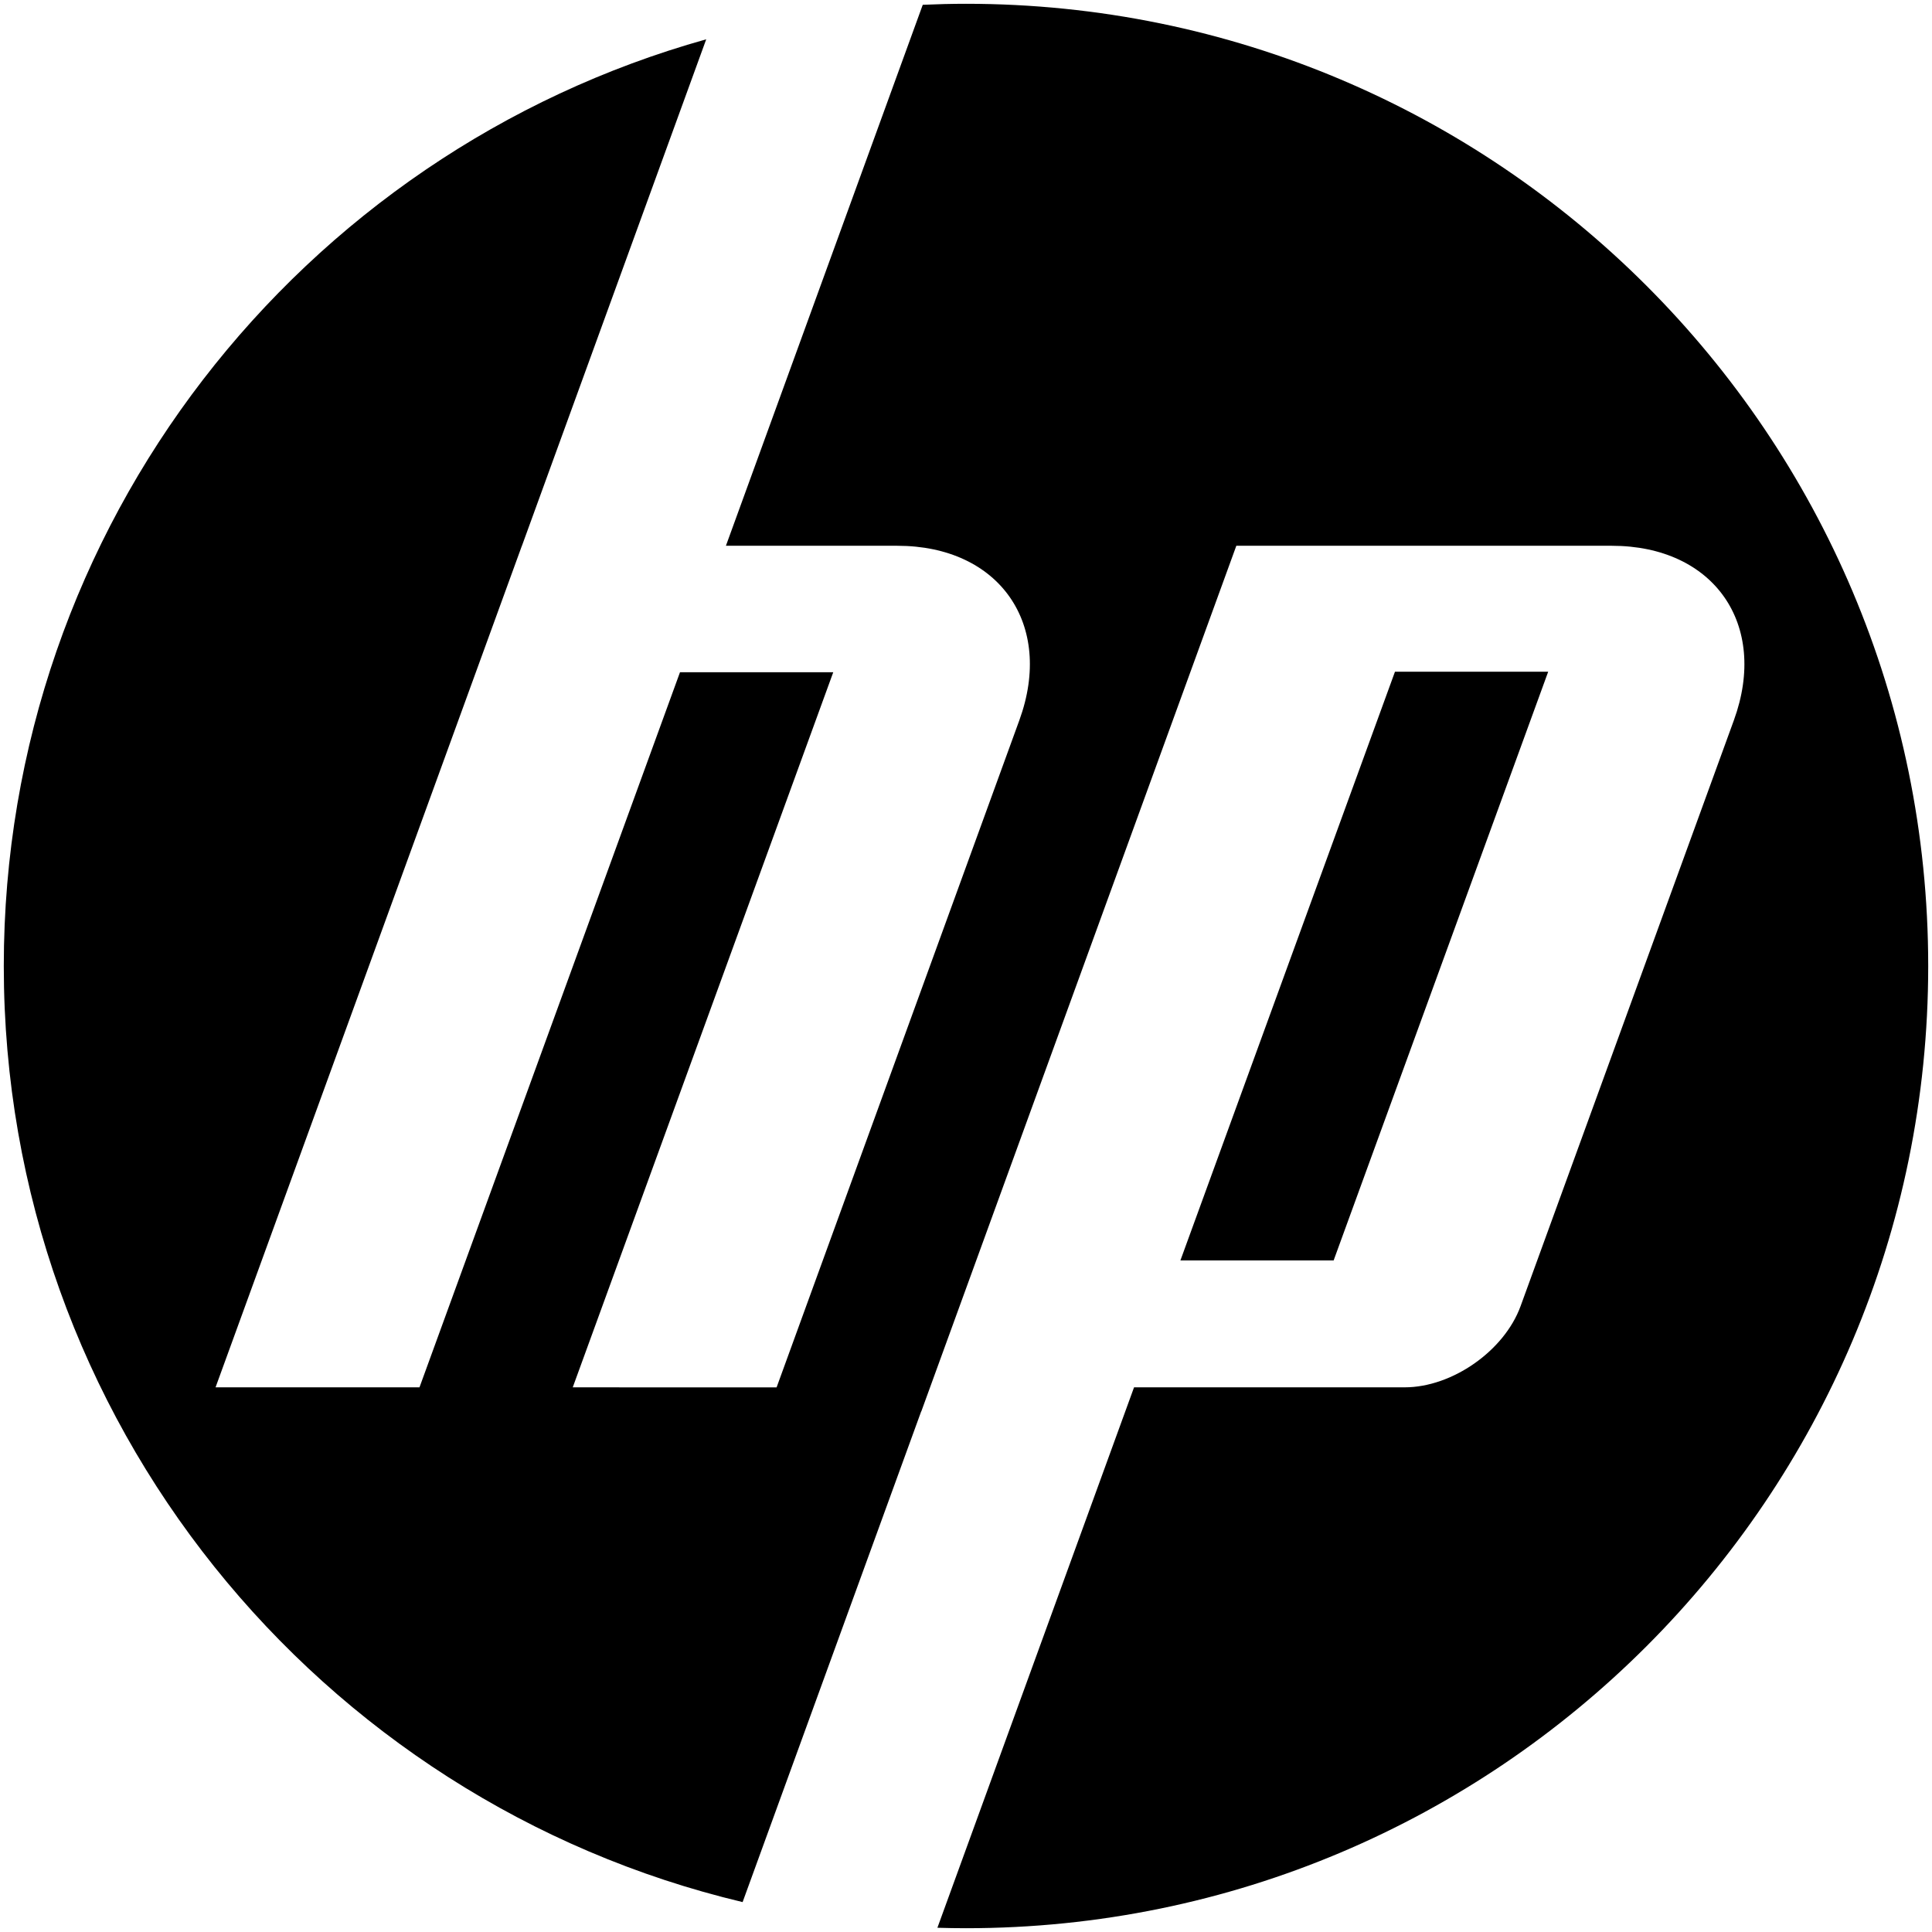
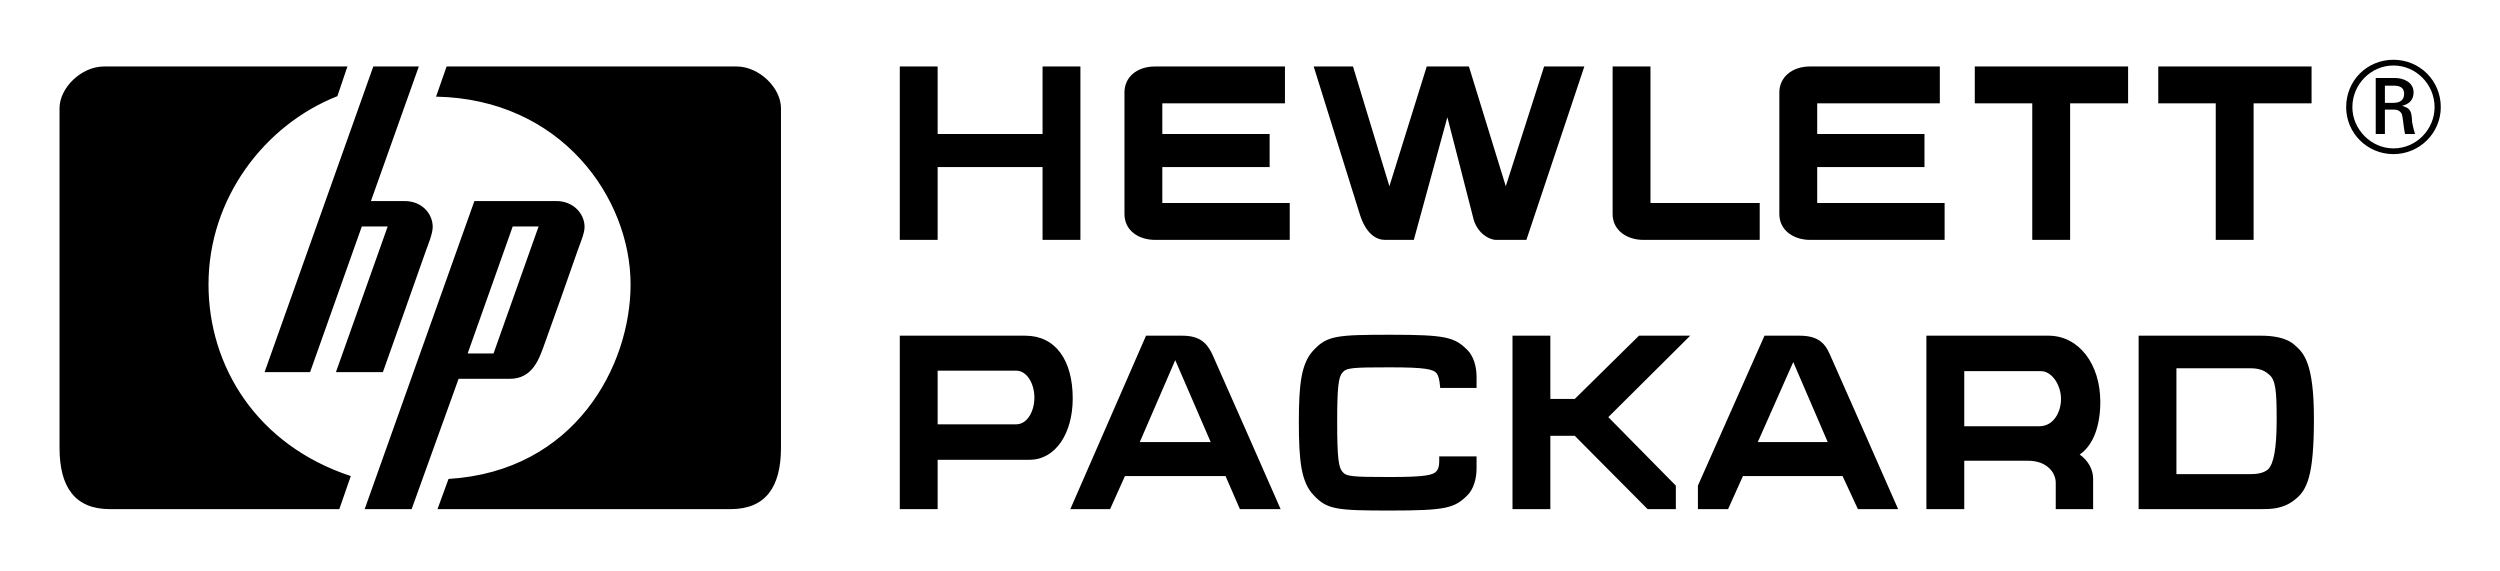
- <svg viewBox="0 0 433.701 433.701">
-   <path d="M216.85 432.851c-2.147 0-4.285-.039-6.419-.101l44.143-121.318h60.75c10.663 0 22.368-8.197 26.015-18.212l47.892-131.546c7.835-21.537-4.501-39.157-27.418-39.157h-84.279l-70.715 194.316h-.026l-40.089 110.153C71.594 404.375.85 318.878.85 216.851c0-99.086 66.721-182.58 157.683-208.027l-41.365 113.693h-.012L48.389 311.432l45.778.004 58.481-160.531h34.404l-58.481 160.531 45.761.008 54.498-149.77c7.84-21.537-4.497-39.157-27.393-39.157h-38.481l44.186-121.44c3.221-.143 6.454-.227 9.708-.227 119.294 0 216 96.706 216 216.001 0 119.292-96.706 216-216 216zM347.542 150.79h-34.395L264.98 282.948h34.396l48.166-132.158z" />
+ <svg viewBox="0 0 744 169.72">
+   <g transform="translate(-116.9795,-19.0671)">
+     <path d="M 829.277,64.935 C 821.445,64.935 815.196,58.669 815.196,50.969 C 815.196,42.987 821.445,36.853 829.277,36.853 C 837.021,36.853 843.357,42.987 843.357,50.969 C 843.357,58.669 837.021,64.935 829.277,64.935 z M 829.277,38.561 C 822.589,38.561 817.045,44.122 817.045,50.969 C 817.045,57.525 822.589,63.228 829.277,63.228 C 836.141,63.228 841.509,57.525 841.509,50.969 C 841.509,44.122 835.965,38.561 829.277,38.561 z M 832.709,58.951 C 832.269,56.953 832.093,53.82 831.741,52.967 C 831.037,51.682 829.981,51.682 829.101,51.682 C 828.045,51.682 827.605,51.682 826.725,51.682 L 826.725,58.951 L 823.997,58.951 L 823.997,42.274 C 824.965,42.274 828.573,42.274 829.717,42.274 C 832.269,42.274 835.261,43.55 835.261,46.551 C 835.261,48.831 833.853,50.116 831.829,50.538 C 832.533,50.828 833.413,51.11 833.677,51.392 C 834.733,52.254 834.733,53.82 834.821,55.387 C 835.261,57.666 835.525,58.379 835.701,58.951 C 834.821,58.951 833.589,58.951 832.709,58.951 z M 829.277,44.554 C 828.749,44.554 827.253,44.554 826.725,44.554 L 826.725,49.684 C 827.253,49.684 828.749,49.684 829.101,49.684 C 831.125,49.684 832.445,48.971 832.445,46.974 C 832.445,45.267 831.389,44.554 829.277,44.554 z M 787.652,49.825 L 787.652,90.456 L 776.387,90.456 L 776.387,49.825 L 759.279,49.825 L 759.279,38.851 L 804.9,38.851 L 804.9,49.825 L 787.652,49.825 z M 733.046,49.825 L 733.046,90.456 L 721.781,90.456 L 721.781,49.825 L 704.674,49.825 L 704.674,38.851 L 750.303,38.851 L 750.303,49.825 L 733.046,49.825 z M 799.796,167.872 C 796.364,170.583 792.668,170.583 789.94,170.583 C 785.539,170.583 753.436,170.583 753.436,170.583 L 753.436,118.969 C 753.436,118.969 775.771,118.969 789.94,118.969 C 792.932,118.969 797.244,119.4 799.796,121.68 C 802.348,123.959 805.604,126.528 805.604,143.636 C 805.604,160.744 803.58,165.021 799.796,167.872 z M 655.638,90.456 C 650.93,90.456 646.512,87.746 646.512,82.756 C 646.512,62.656 646.512,54.815 646.512,46.551 C 646.512,42.125 650.217,38.851 655.638,38.851 C 658.771,38.851 694.272,38.851 694.272,38.851 L 694.272,49.825 L 657.777,49.825 L 657.777,58.951 L 689.704,58.951 L 689.704,68.79 L 657.777,68.79 L 657.777,79.482 L 695.697,79.482 L 695.697,90.456 C 695.697,90.456 665.618,90.456 655.638,90.456 z M 735.897,154.329 C 738.326,156.036 739.892,158.746 739.892,161.457 C 739.892,166.447 739.892,170.583 739.892,170.583 L 728.769,170.583 C 728.769,170.583 728.769,165.593 728.769,162.742 C 728.769,159.89 726.349,156.185 720.505,156.185 C 713.227,156.185 701.541,156.185 701.541,156.185 L 701.541,170.583 L 690.276,170.583 L 690.276,118.969 C 690.276,118.969 720.646,118.969 726.63,118.969 C 735.615,118.969 742.031,127.382 742.031,138.646 C 742.031,145.916 739.892,151.618 735.897,154.329 z M 606.022,90.456 C 601.314,90.456 596.896,87.746 596.896,82.756 C 596.896,62.656 596.896,38.851 596.896,38.851 L 608.161,38.851 L 608.161,79.482 L 640.669,79.482 L 640.669,90.456 C 640.669,90.456 616.002,90.456 606.022,90.456 z M 669.895,170.583 L 665.327,160.744 L 635.679,160.744 L 631.253,170.583 L 622.276,170.583 L 622.276,163.595 L 642.095,118.969 C 642.095,118.969 650.789,118.969 652.497,118.969 C 657.627,118.969 659.915,120.826 661.482,124.39 C 662.617,126.81 681.863,170.583 681.863,170.583 L 669.895,170.583 z M 571.235,90.456 C 571.235,90.456 564.678,90.456 562.25,90.456 C 559.97,90.456 556.697,88.318 555.553,84.472 C 554.558,80.477 547.712,53.961 547.712,53.961 L 537.732,90.456 C 534.599,90.456 531.748,90.456 529.178,90.456 C 526.608,90.456 523.616,88.749 521.768,83.187 C 520.052,77.766 507.934,38.851 507.934,38.851 L 519.63,38.851 L 530.463,74.492 L 541.578,38.851 L 554.127,38.851 L 565.101,74.492 L 576.506,38.851 L 588.483,38.851 L 571.235,90.456 z M 595.611,143.205 L 615.711,163.595 L 615.711,170.583 L 607.307,170.583 L 585.632,148.767 L 578.363,148.767 L 578.363,170.583 L 567.099,170.583 L 567.099,118.969 L 578.363,118.969 L 578.363,137.793 L 585.632,137.793 L 604.737,118.969 L 619.988,118.969 L 595.611,143.205 z M 460.747,90.456 C 455.898,90.456 451.621,87.746 451.621,82.756 C 451.621,62.656 451.621,54.815 451.621,46.551 C 451.621,42.125 455.185,38.851 460.747,38.851 C 463.88,38.851 499.38,38.851 499.38,38.851 L 499.38,49.825 L 462.885,49.825 L 462.885,58.951 L 494.822,58.951 L 494.822,68.79 L 462.885,68.79 L 462.885,79.482 L 500.806,79.482 L 500.806,90.456 C 500.806,90.456 470.726,90.456 460.747,90.456 z M 553.696,166.447 C 549.85,170.292 547.28,171.005 530.745,171.005 C 514.781,171.005 511.93,170.724 507.934,166.447 C 504.229,162.601 503.516,156.326 503.516,144.631 C 503.516,133.375 504.229,127.1 507.934,123.246 C 511.93,118.969 514.781,118.687 530.745,118.687 C 547.28,118.687 549.85,119.4 553.696,123.246 C 555.412,124.962 556.406,127.954 556.406,131.237 C 556.406,131.949 556.406,133.657 556.406,134.51 L 545.573,134.51 C 545.573,134.51 545.432,131.377 544.579,130.233 C 543.575,128.949 541.296,128.385 530.604,128.385 C 519.339,128.385 517.632,128.526 516.488,129.952 C 515.344,131.237 514.922,134.088 514.922,144.631 C 514.922,155.323 515.344,158.174 516.488,159.459 C 517.632,160.885 519.339,161.026 530.604,161.026 C 541.296,161.026 543.575,160.462 544.579,159.178 C 545.432,158.034 545.291,156.467 545.291,154.901 L 556.406,154.901 C 556.406,155.754 556.406,157.752 556.406,158.465 C 556.406,161.738 555.412,164.739 553.696,166.447 z M 427.244,90.456 L 427.244,68.79 L 396.021,68.79 L 396.021,90.456 L 384.756,90.456 L 384.756,38.851 L 396.021,38.851 L 396.021,58.951 L 427.244,58.951 L 427.244,38.851 L 438.509,38.851 L 438.509,90.456 L 427.244,90.456 z M 485.977,170.583 L 481.7,160.744 L 451.762,160.744 L 447.344,170.583 L 435.508,170.583 L 458.036,118.969 C 458.036,118.969 466.872,118.969 468.729,118.969 C 473.719,118.969 475.998,120.826 477.714,124.39 C 478.849,126.81 498.095,170.583 498.095,170.583 L 485.977,170.583 z M 423.39,155.895 C 415.839,155.895 396.021,155.895 396.021,155.895 L 396.021,170.583 L 384.756,170.583 L 384.756,118.969 C 384.756,118.969 416.121,118.969 422.114,118.969 C 431.09,118.969 436.221,126.238 436.221,137.652 C 436.221,148.054 431.09,155.895 423.39,155.895 z M 334.428,170.583 C 326.305,170.583 268.276,170.583 247.181,170.583 L 250.455,161.598 C 288.094,159.318 304.639,127.954 304.639,103.718 C 304.639,78.056 284.107,48.54 246.75,47.827 L 249.892,38.851 C 270.564,38.851 329.587,38.851 336.144,38.851 C 342.981,38.851 349.397,45.267 349.397,51.251 C 349.397,59.945 349.397,136.508 349.397,152.331 C 349.397,164.167 344.697,170.583 334.428,170.583 z M 243.758,93.598 C 242.904,96.159 230.927,129.811 230.927,129.811 L 216.952,129.811 L 232.353,86.47 L 224.653,86.47 L 209.261,129.811 L 195.717,129.811 L 228.076,38.851 L 241.62,38.851 L 227.363,78.91 C 227.363,78.91 233.638,78.91 237.483,78.91 C 242.332,78.91 245.756,82.474 245.756,86.61 C 245.756,88.608 244.33,92.023 243.758,93.598 z M 288.948,93.448 C 288.094,96.018 280.112,118.547 278.686,122.392 C 277.261,126.238 275.263,131.8 268.707,131.8 C 262.01,131.8 256.589,131.8 253.456,131.8 L 239.481,170.583 L 225.506,170.583 L 258.155,78.91 C 258.155,78.91 278.827,78.91 282.682,78.91 C 287.381,78.91 290.945,82.474 290.945,86.61 C 290.945,88.318 289.951,90.746 288.948,93.448 z M 217.956,170.583 C 196.993,170.583 157.788,170.583 149.665,170.583 C 139.395,170.583 134.696,164.167 134.696,152.331 C 134.696,136.508 134.696,59.945 134.696,51.251 C 134.696,45.267 141.111,38.851 147.949,38.851 C 154.796,38.851 199.704,38.851 220.376,38.851 L 217.384,47.687 C 195.717,56.241 179.032,78.056 179.032,103.718 C 179.032,127.954 193.288,151.477 221.379,160.744 L 217.956,170.583 z M 792.052,130.374 C 790.644,129.098 788.796,128.667 786.684,128.667 C 784.395,128.667 764.683,128.667 764.683,128.667 L 764.683,160.172 C 773.219,160.172 778.235,160.172 786.684,160.172 C 788.62,160.172 790.644,159.89 791.964,158.746 C 793.636,157.039 794.516,152.621 794.516,143.918 C 794.516,135.364 794.252,131.949 792.052,130.374 z M 724.351,129.521 C 720.928,129.521 701.541,129.521 701.541,129.521 L 701.541,145.916 C 708.669,145.916 720.928,145.916 723.929,145.916 C 728.056,145.916 730.335,141.779 730.335,137.793 C 730.335,133.657 727.634,129.521 724.351,129.521 z M 650.649,126.81 L 640.097,150.624 L 660.91,150.624 L 650.649,126.81 z M 466.731,126.238 L 456.18,150.624 L 477.283,150.624 L 466.731,126.238 z M 419.403,129.38 C 415.98,129.38 396.021,129.38 396.021,129.38 L 396.021,145.344 C 405.147,145.344 416.552,145.344 419.403,145.344 C 422.677,145.344 424.815,141.498 424.815,137.362 C 424.815,133.375 422.677,129.38 419.403,129.38 z M 269.561,86.47 L 256.158,124.249 L 263.858,124.249 L 277.261,86.47 L 269.561,86.47" />
+   </g>
</svg>
